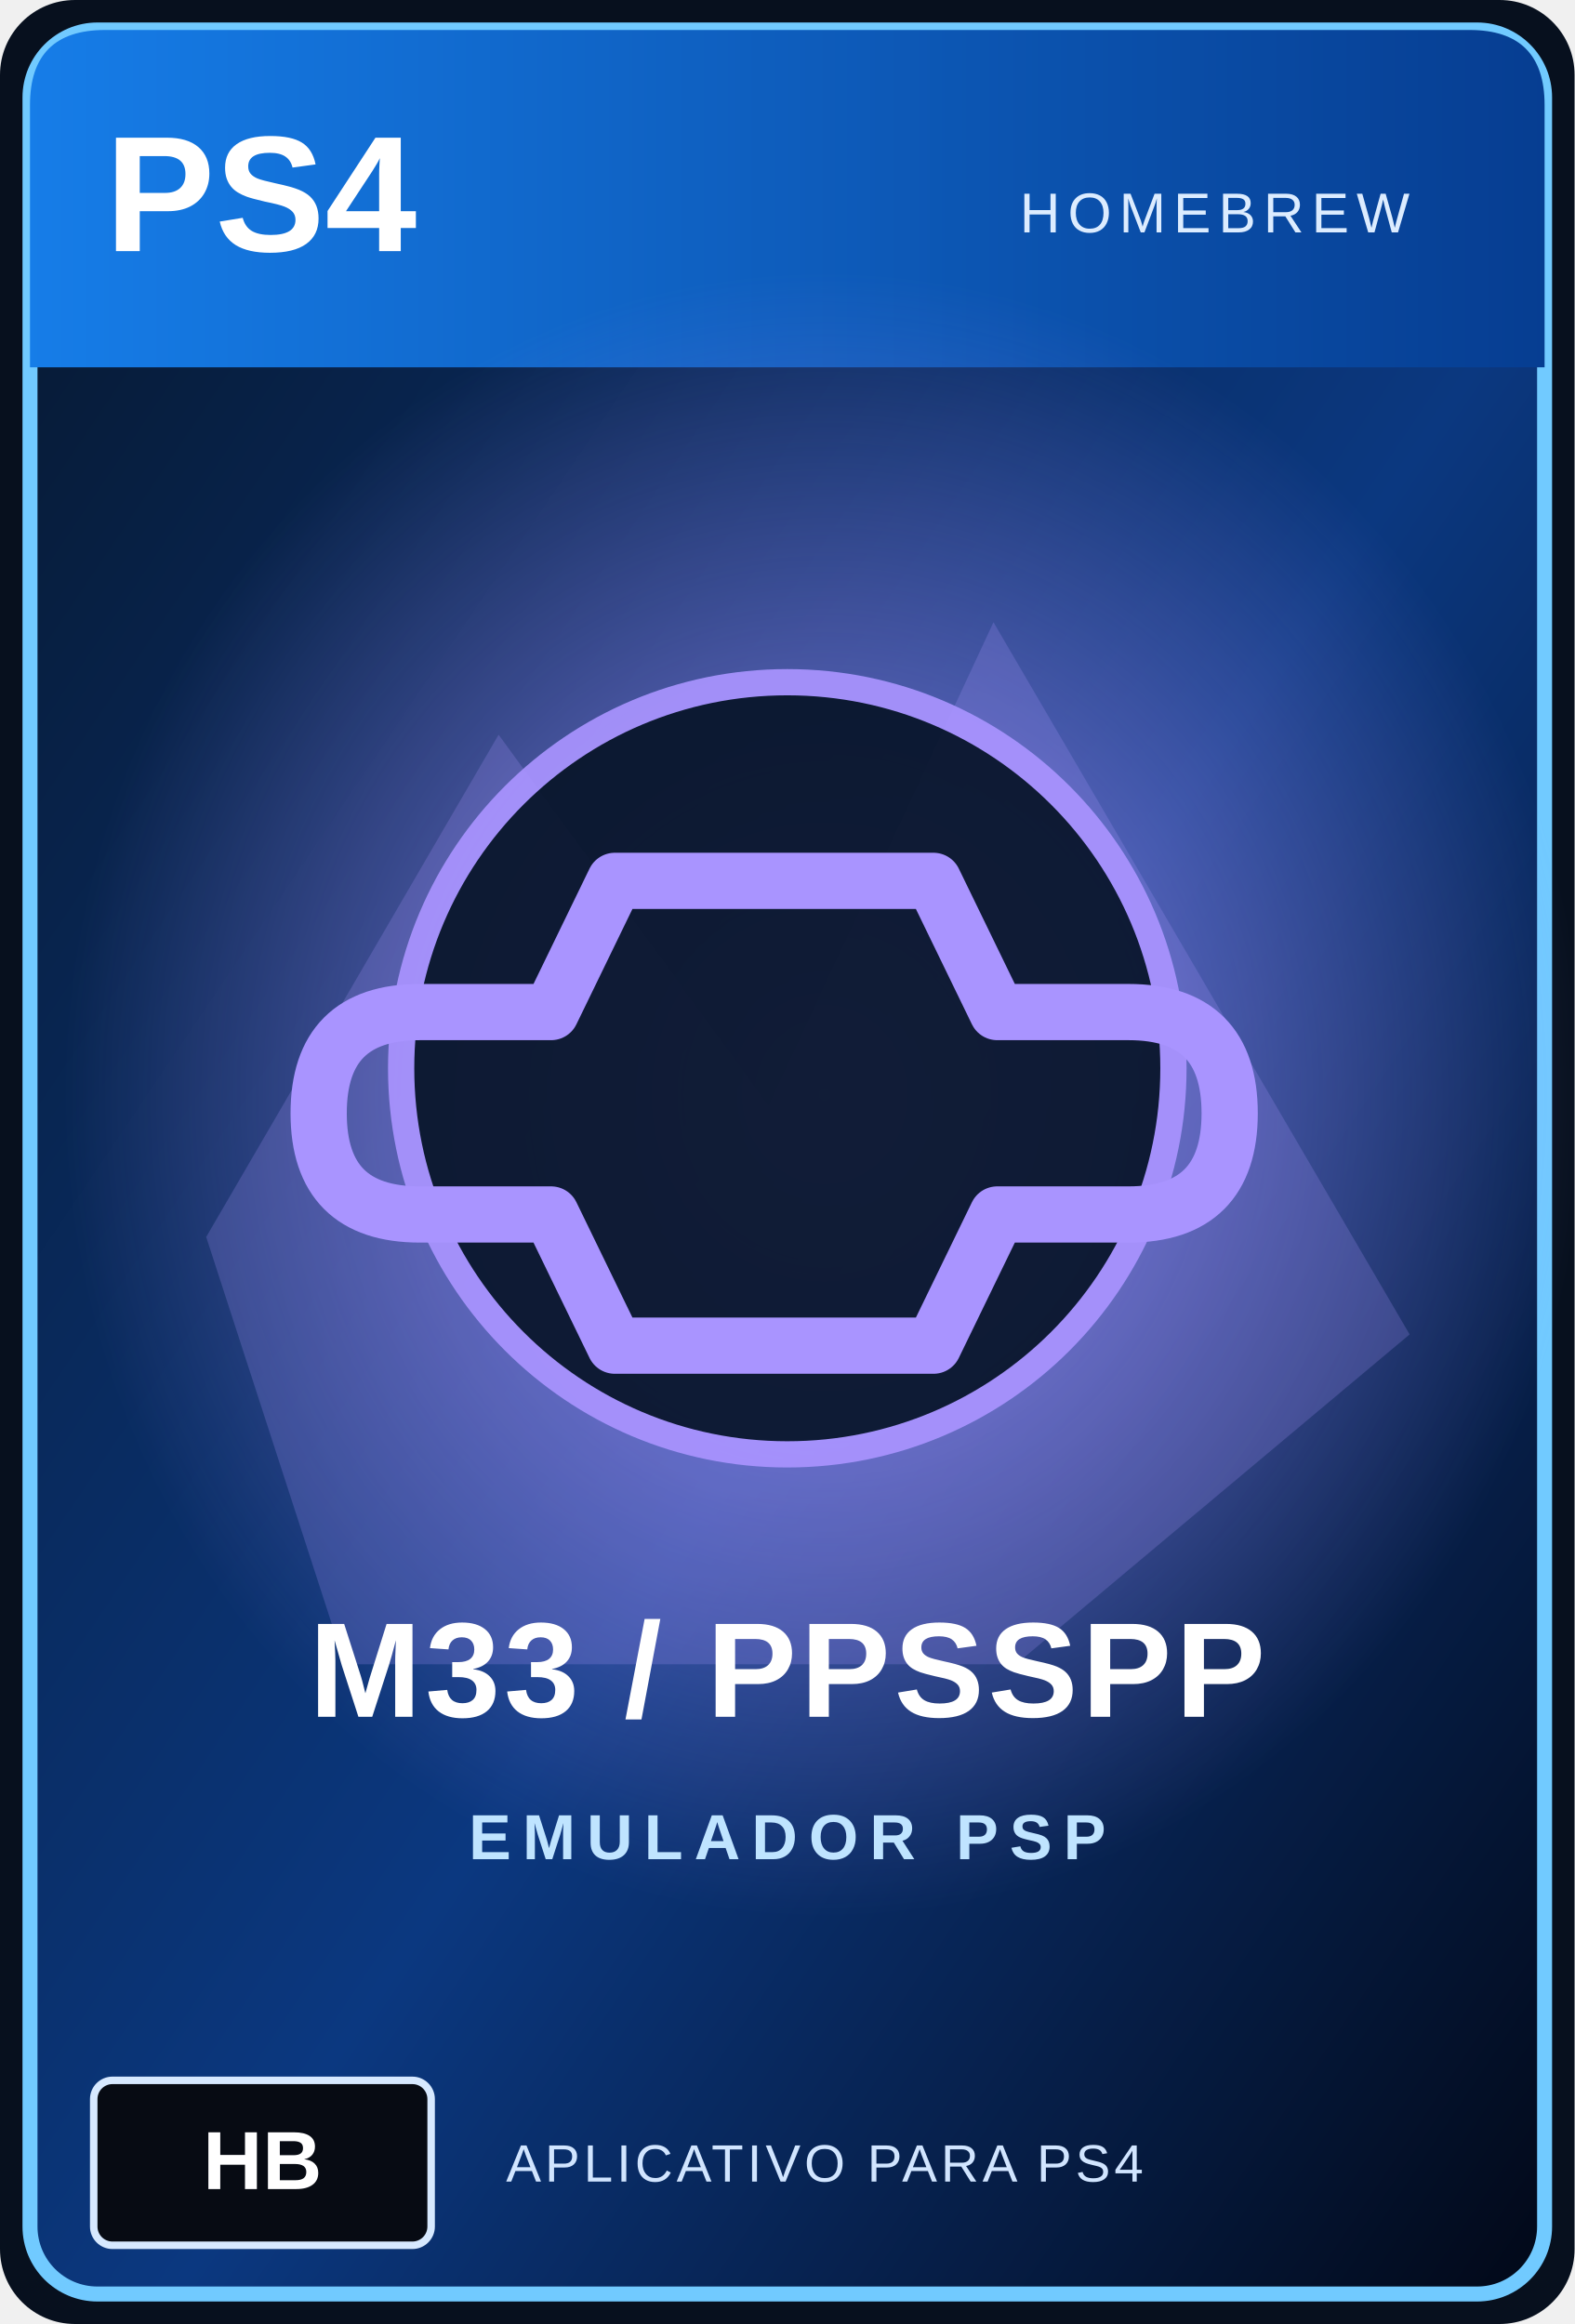
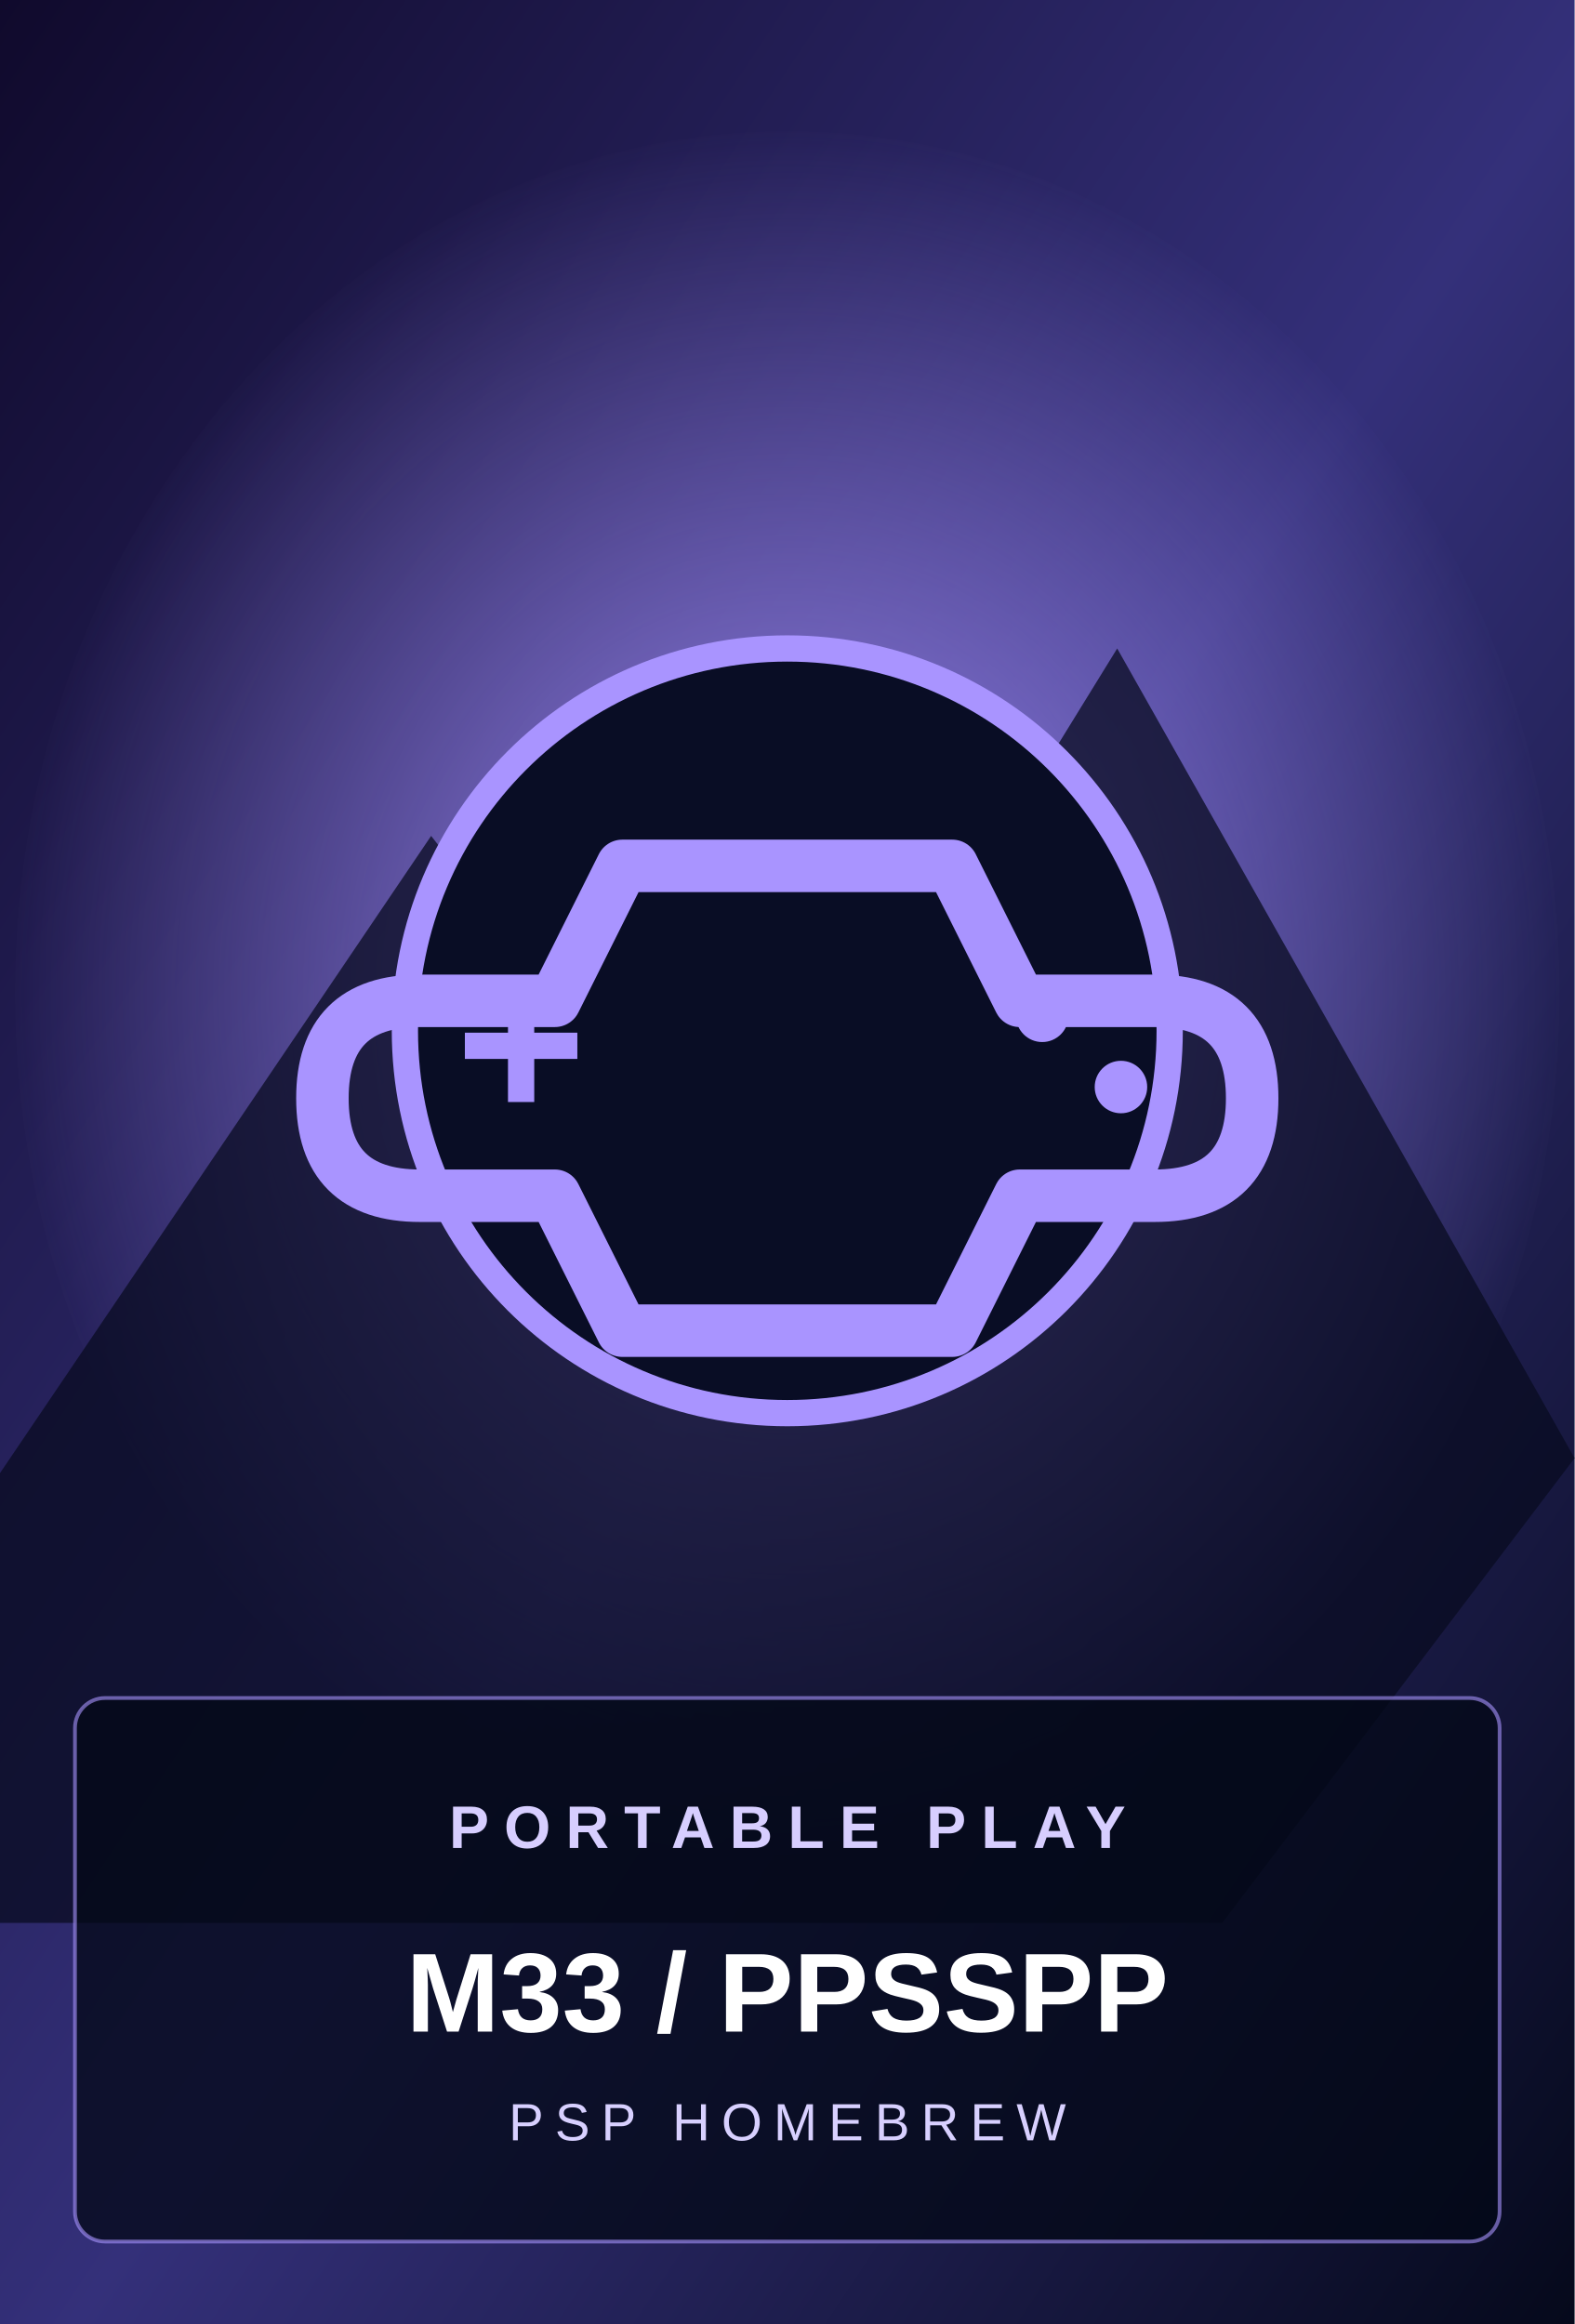
- <svg xmlns="http://www.w3.org/2000/svg" viewBox="0 0 420 620" role="img">
+ <svg xmlns="http://www.w3.org/2000/svg" viewBox="0 0 420 620">
  <defs>
-     <linearGradient id="bg" x2="1" y2="1">
-       <stop stop-color="#06172d" />
-       <stop offset=".55" stop-color="#0b3880" />
-       <stop offset="1" stop-color="#020817" />
+     <linearGradient id="g" x2="1" y2="1">
+       <stop stop-color="#100a2c" />
+       <stop offset=".52" stop-color="#34307a" />
+       <stop offset="1" stop-color="#05091b" />
    </linearGradient>
-     <radialGradient id="glow">
-       <stop stop-color="#a994ff" stop-opacity=".8" />
+     <radialGradient id="r">
+       <stop stop-color="#a994ff" stop-opacity=".88" />
      <stop offset="1" stop-color="#a994ff" stop-opacity="0" />
    </radialGradient>
-     <linearGradient id="band" x2="1">
-       <stop stop-color="#167de8" />
-       <stop offset="1" stop-color="#063d91" />
-     </linearGradient>
  </defs>
-   <rect width="420" height="620" rx="20" fill="#07101e" />
-   <rect x="8" y="8" width="404" height="604" rx="18" fill="url(#bg)" stroke="#71caff" stroke-width="4" />
-   <path d="M8 28Q8 8 28 8h364q20 0 20 20v70H8Z" fill="url(#band)" />
-   <text x="28" y="67" fill="white" font-family="Arial,sans-serif" font-size="44" font-weight="700">PS4</text>
-   <text x="376" y="62" fill="#dcecff" font-family="Arial,sans-serif" font-size="15" text-anchor="end" letter-spacing="2">HOMEBREW</text>
-   <ellipse cx="220" cy="292" rx="205" ry="220" fill="url(#glow)" />
-   <path d="M55 330 133 196l72 99 60-129 111 190-105 88H92Z" fill="#a994ff" opacity=".22" />
-   <circle cx="210" cy="285" r="103" fill="#071328" stroke="#a994ff" stroke-width="7" opacity=".92" />
-   <path d="M112 270q-27 0-27 27t27 27h35l17 35h85l17-35h35q27 0 27-27t-27-27h-35l-17-35h-85l-17 35Z" fill="none" stroke="#a994ff" stroke-width="15" stroke-linecap="round" stroke-linejoin="round" />
-   <text x="210" y="458" text-anchor="middle" fill="#fff" font-family="Arial,sans-serif" font-size="36" font-weight="900" letter-spacing="1">M33 / PPSSPP</text>
-   <text x="210" y="496" text-anchor="middle" fill="#bfe4ff" font-family="Arial,sans-serif" font-size="17" font-weight="700" letter-spacing="3">EMULADOR PSP</text>
-   <rect x="25" y="555" width="90" height="44" rx="5" fill="#070b13" stroke="#d7e9ff" stroke-width="2" />
-   <text x="70" y="584" text-anchor="middle" fill="#fff" font-family="Arial,sans-serif" font-size="22" font-weight="900">HB</text>
-   <text x="135" y="582" fill="#d1e5ff" font-family="Arial,sans-serif" font-size="14" letter-spacing="1">APLICATIVO PARA PS4</text>
+   <rect width="420" height="620" fill="url(#g)" />
+   <ellipse cx="210" cy="265" rx="206" ry="230" fill="url(#r)" />
+   <path d="m0 393 115-170 85 109 98-159 122 216-94 124H0Z" fill="#080b20" opacity=".75" />
+   <circle cx="210" cy="275" r="102" fill="#090d25" stroke="#a994ff" stroke-width="7" />
+   <path d="M112 267q-26 0-26 26t26 26h36l18 36h88l18-36h36q26 0 26-26t-26-26h-36l-18-36h-88l-18 36Z" fill="none" stroke="#a994ff" stroke-width="14" stroke-linejoin="round" />
+   <path d="M124 279h30m-15-15v30" stroke="#a994ff" stroke-width="7" />
+   <circle cx="278" cy="271" r="7" fill="#a994ff" />
+   <circle cx="299" cy="290" r="7" fill="#a994ff" />
+   <rect x="20" y="453" width="380" height="145" rx="8" fill="#030817" fill-opacity=".76" stroke="#a994ff" stroke-opacity=".6" />
+   <text x="210" y="493" text-anchor="middle" fill="#d7ceff" font-family="Arial,sans-serif" font-size="16" font-weight="700" letter-spacing="4">PORTABLE PLAY</text>
+   <text x="210" y="542" text-anchor="middle" fill="#fff" font-family="Arial,sans-serif" font-size="30" font-weight="900">M33 / PPSSPP</text>
+   <text x="210" y="571" text-anchor="middle" fill="#d8d0ff" font-family="Arial,sans-serif" font-size="14" letter-spacing="3">PSP HOMEBREW</text>
</svg>
